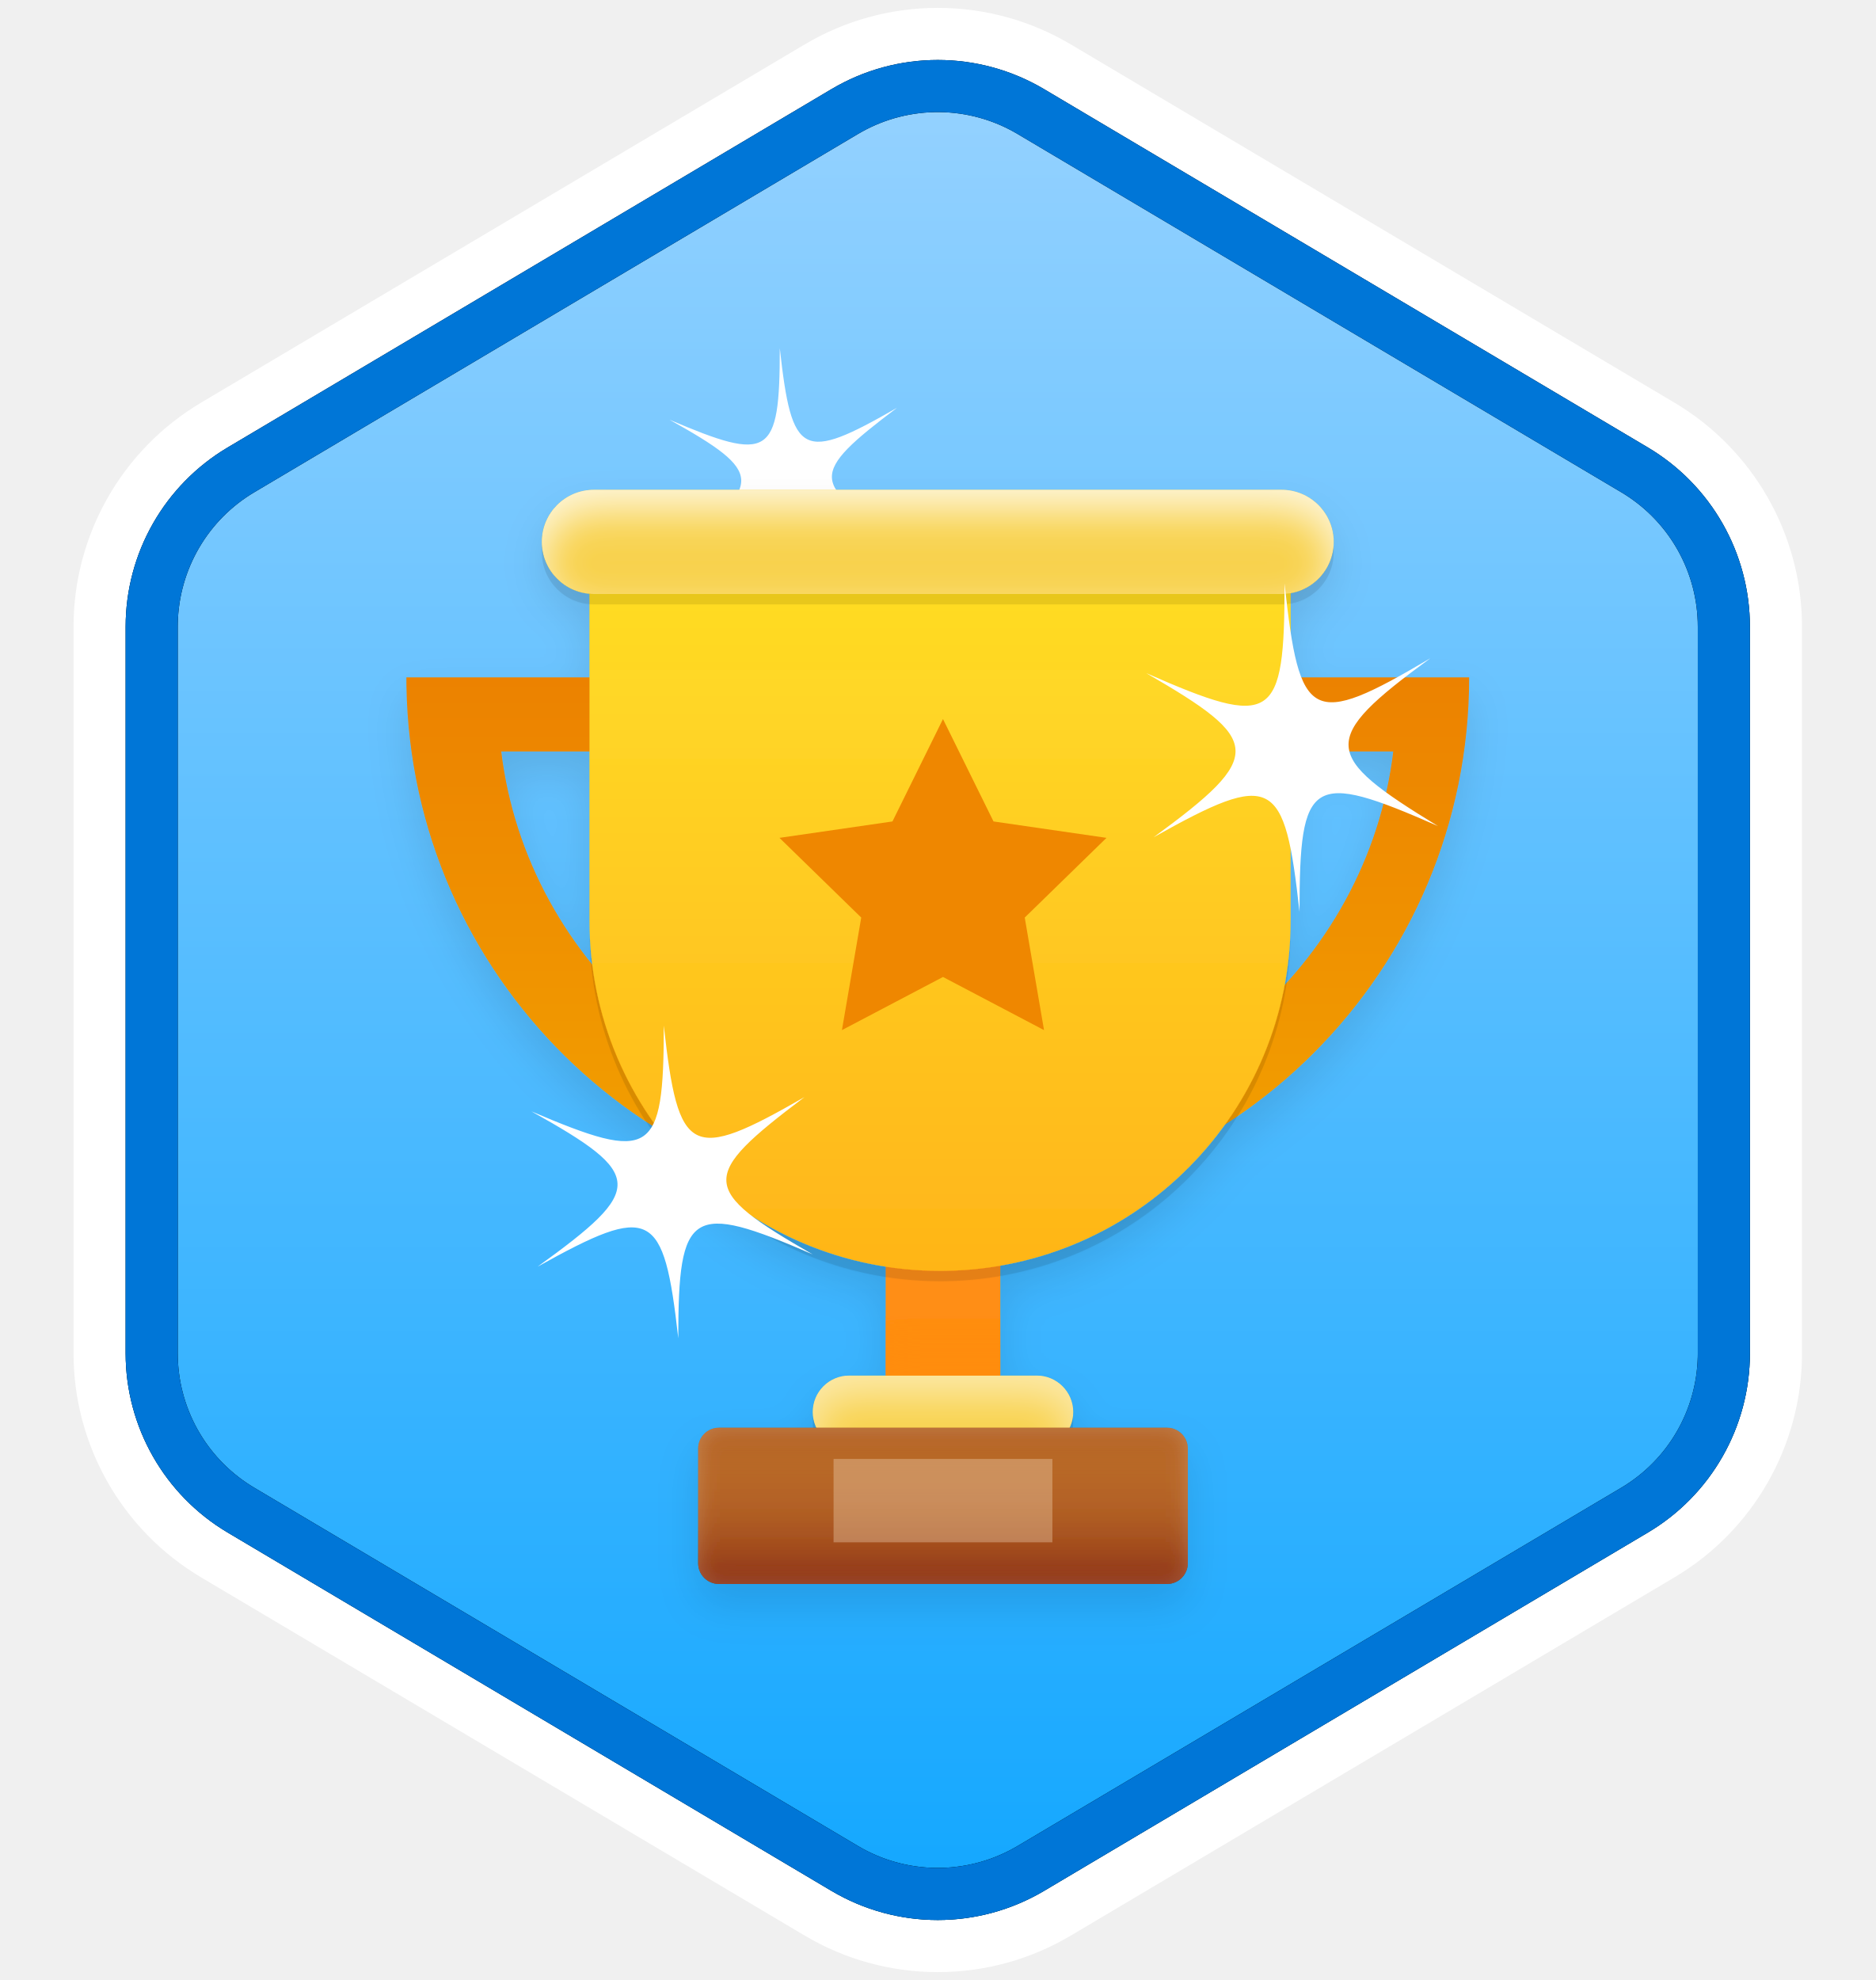
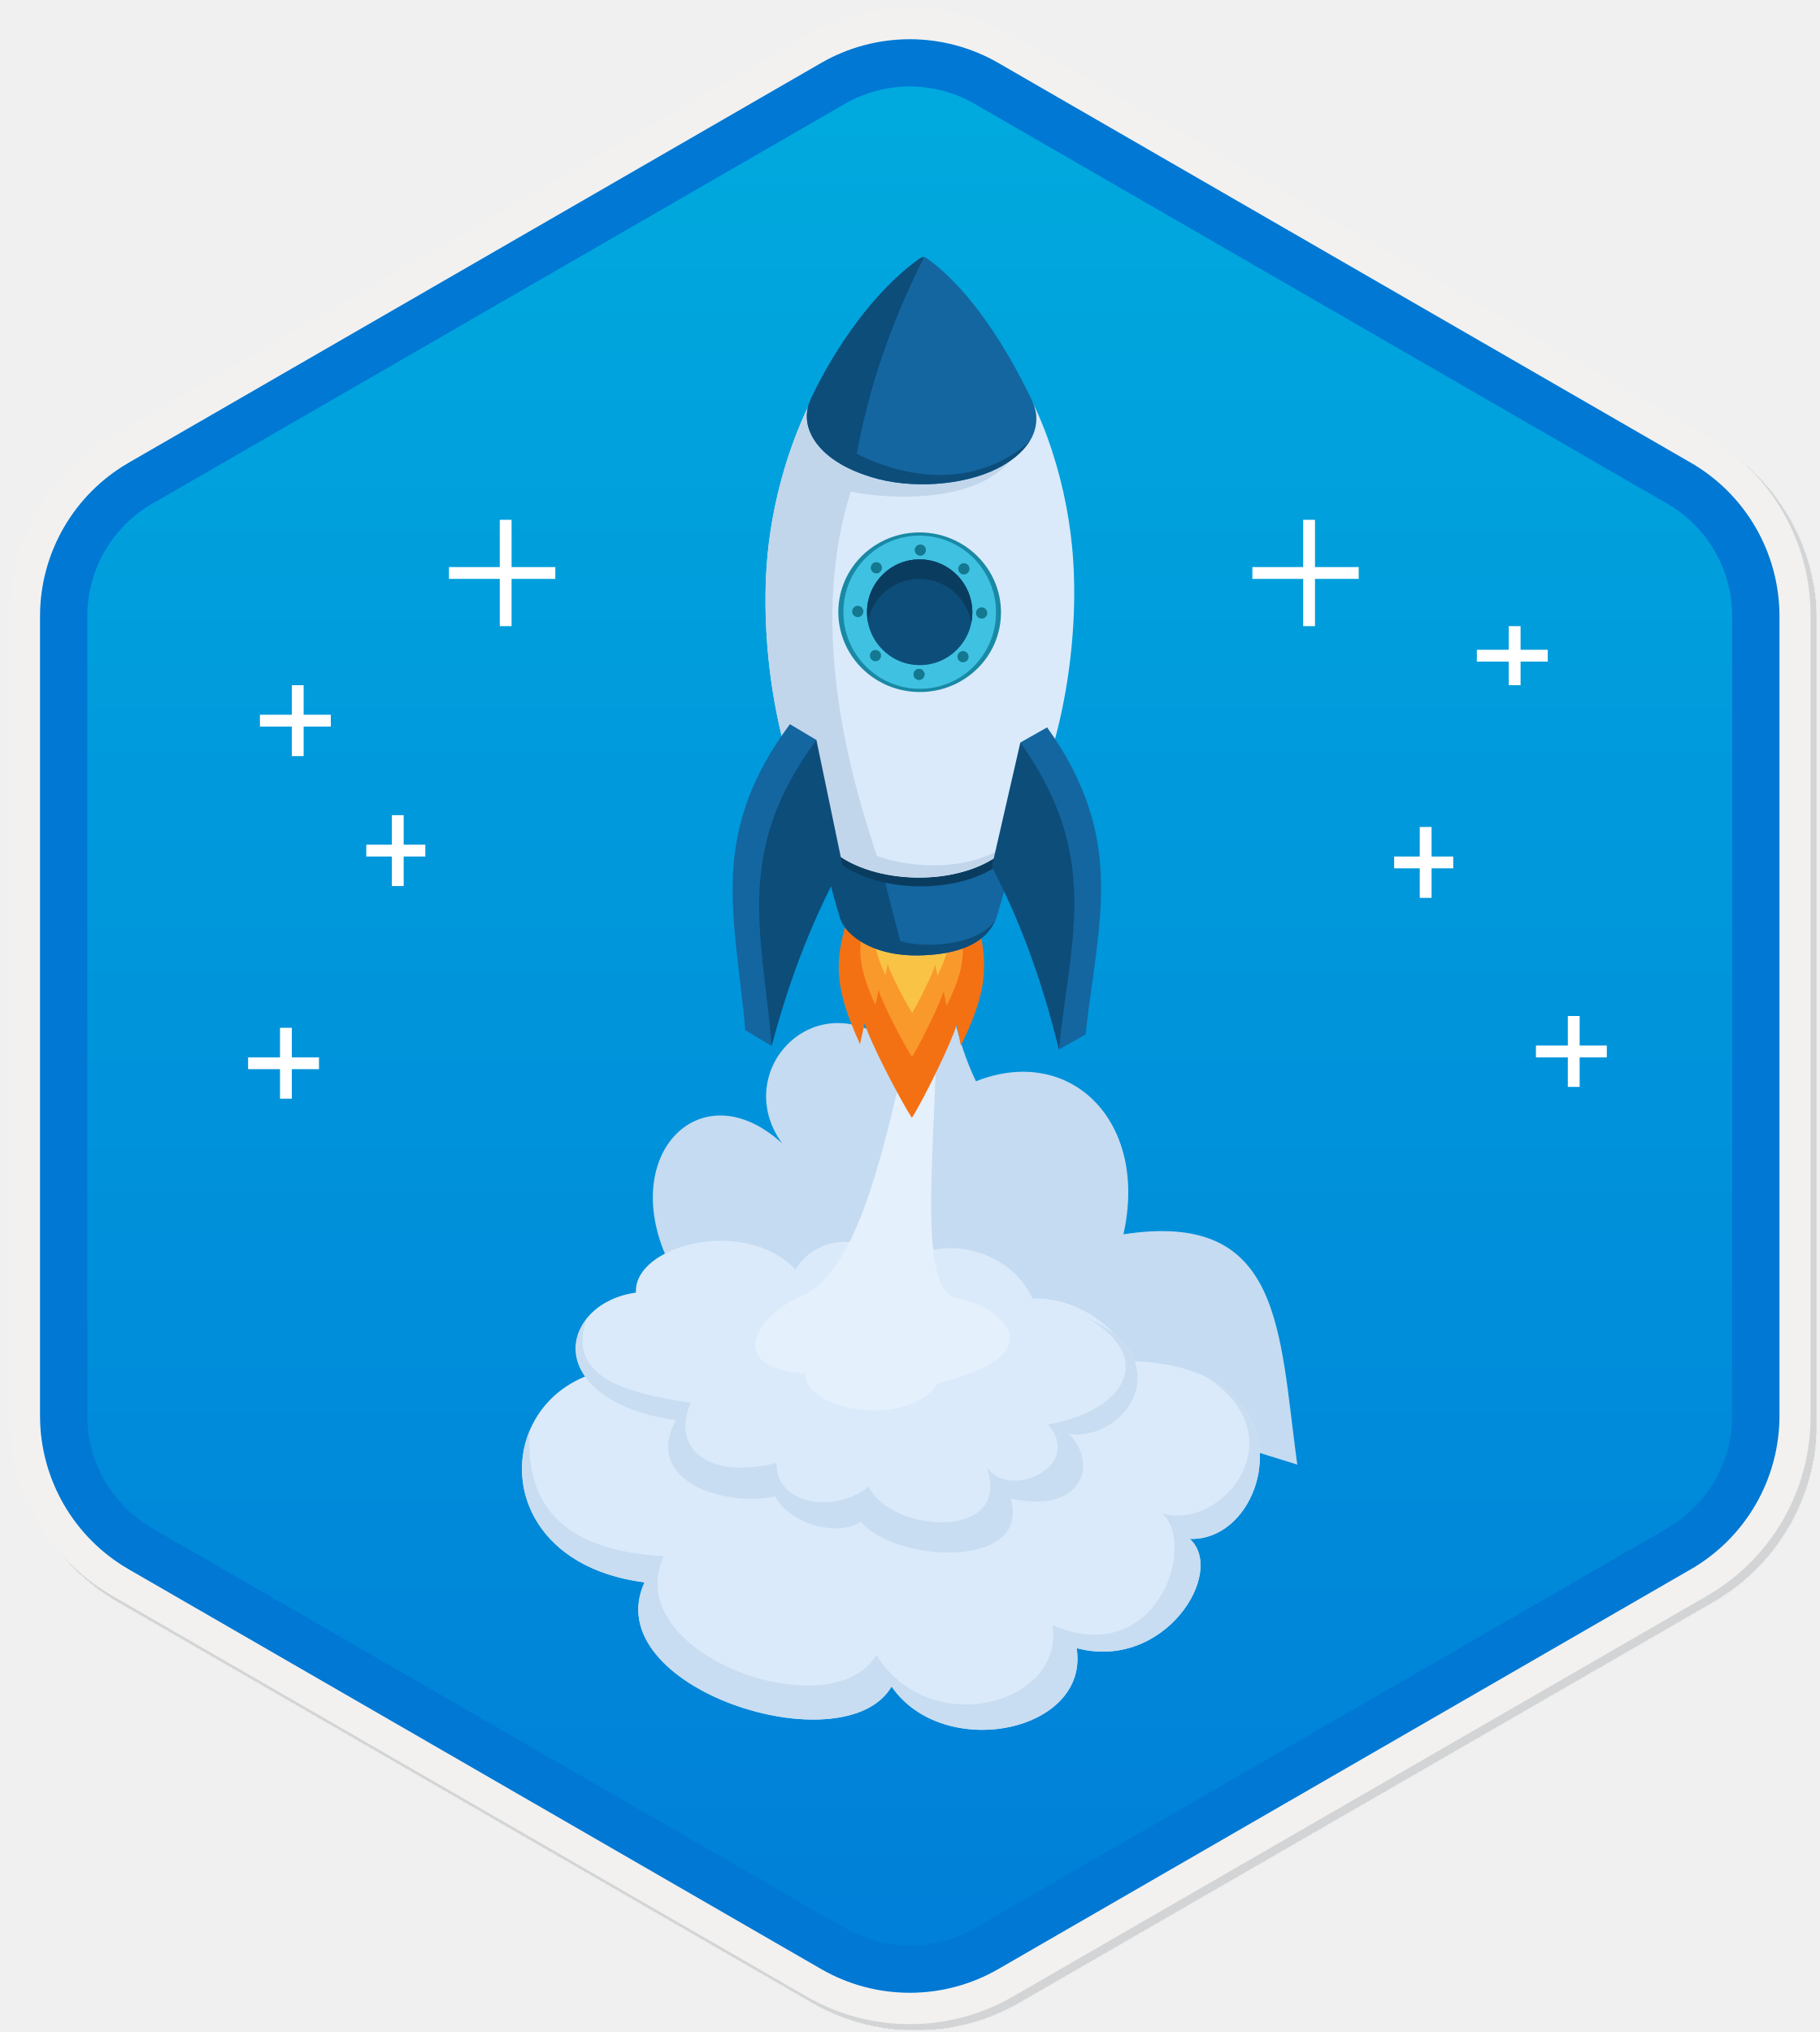
- <svg xmlns="http://www.w3.org/2000/svg" xmlns:xlink="http://www.w3.org/1999/xlink" width="180px" height="190px" viewBox="0 0 180 190" version="1.1">
+ <svg xmlns="http://www.w3.org/2000/svg" width="154" height="172" viewBox="0 0 154 172" fill="none">
+   <g filter="url(#filter0_d)">
+     <path d="M70 6.042C74.332 3.541 79.668 3.541 84 6.042L142.746 39.959C147.078 42.459 149.746 47.081 149.746 52.083V119.917C149.746 124.919 147.078 129.541 142.746 132.042L84 165.959C79.668 168.459 74.332 168.459 70 165.959L11.254 132.042C6.922 129.541 4.254 124.919 4.254 119.917V52.083C4.254 47.081 6.922 42.459 11.254 39.959L70 6.042Z" fill="url(#paint0_linear)" />
+     <path d="M84.875 4.526C80.002 1.712 73.998 1.712 69.125 4.526L10.379 38.443C5.506 41.257 2.504 46.456 2.504 52.083V119.917C2.504 125.544 5.506 130.744 10.379 133.557L69.125 167.474C73.998 170.288 80.002 170.288 84.875 167.474L143.621 133.557C148.494 130.744 151.496 125.544 151.496 119.917V52.083C151.496 46.456 148.494 41.257 143.621 38.443L84.875 4.526Z" stroke="#F2F1F0" stroke-width="3.5" />
+   </g>
+   <path d="M70.5 7.062C74.522 4.74 79.478 4.74 83.5 7.062L142.112 40.902C146.134 43.224 148.612 47.516 148.612 52.16V119.84C148.612 124.484 146.134 128.776 142.112 131.098L83.5 164.938C79.478 167.26 74.522 167.26 70.5 164.938L11.888 131.098C7.866 128.776 5.388 124.484 5.388 119.84V52.16C5.388 47.516 7.866 43.224 11.888 40.902L70.5 7.062Z" stroke="#0078D4" stroke-width="4" />
+   <g clip-path="url(#clip0)">
+     <path fill-rule="evenodd" clip-rule="evenodd" d="M79.606 80.972C80.575 84.869 80.862 87.903 82.606 91.525C90.552 88.373 97.24 94.854 95.088 104.478C108.596 102.4 108.238 112.618 109.8 123.973L56.943 107.524C51.866 98.028 59.209 90.381 66.196 96.779C61.842 90.781 68.809 83.152 75.433 88.295C77.114 86.051 78.359 83.604 79.606 80.972Z" fill="#C5DBF1" />
+     <path fill-rule="evenodd" clip-rule="evenodd" d="M66.48 111.493C61.293 106.562 51.11 111.259 51.653 115.914C41.565 117.638 40.895 132.188 54.553 133.94C50.445 142.853 71.469 149.584 75.463 142.756C79.829 149.124 92.249 146.654 91.127 139.509C98.57 141.477 103.805 133.075 100.704 130.261C107.639 130.514 111.163 115.712 95.88 115.222C93.441 109.962 85.554 107.246 80.585 113.544C77.979 110.077 68.323 107.814 66.48 111.493Z" fill="#DAEAFA" />
+     <path fill-rule="evenodd" clip-rule="evenodd" d="M44.834 121.087C42.759 126.03 45.521 132.782 54.553 133.94C50.445 142.853 71.469 149.584 75.463 142.756C79.829 149.124 92.249 146.654 91.127 139.509C98.57 141.477 103.805 133.075 100.704 130.261C106.451 130.473 109.855 120.348 102.157 116.587C109.801 121.602 103.616 129.483 98.403 128.134C101.299 130.763 97.936 141.322 89.079 137.57C90.129 144.24 78.705 147.387 74.173 140.085C70.442 146.461 52.344 140.058 56.179 131.731C45.651 131.13 44.609 125.468 44.834 121.087Z" fill="#C8DDF1" />
+     <path fill-rule="evenodd" clip-rule="evenodd" d="M67.326 107.465C63.093 102.941 53.616 105.377 53.823 109.413C47.604 110.274 45.413 117.96 57.213 120.217C54.435 125.261 61.057 127.576 65.628 126.672C66.694 128.825 70.736 130.21 72.859 128.8C75.698 132.27 87.323 132.907 85.54 126.841C91.57 128.197 93.02 123.964 90.484 121.377C96.141 122.103 101.24 112.773 87.511 110.223C85.694 105.569 79.178 104.174 75.756 107.423C73.687 104.294 69.145 104.406 67.326 107.465Z" fill="#DAEAFA" />
+     <path fill-rule="evenodd" clip-rule="evenodd" d="M49.631 111.698C47.217 114.632 49.469 119.151 57.212 120.217C54.434 125.262 61.056 127.576 65.627 126.672C66.693 128.825 70.735 130.21 72.858 128.8C75.697 132.27 87.322 132.908 85.54 126.841C91.569 128.197 93.019 123.964 90.483 121.378C95.401 122.009 99.895 115.041 91.967 111.534C97.809 114.81 95.418 119.363 88.707 120.581C91.716 124.047 85.605 126.994 83.533 124.251C85.671 130.389 75.469 129.848 73.527 125.829C70.483 128.274 65.544 127.214 65.734 123.821C59.963 125.296 56.767 122.612 58.466 118.745C52.712 117.878 48.002 116.493 49.631 111.698Z" fill="#C8DDF1" />
+     <path fill-rule="evenodd" clip-rule="evenodd" d="M79.263 78.055C75.797 91.397 73.901 107.167 67.787 109.719C64.386 111.135 60.974 115.72 68.148 116.269C68.135 119.495 76.87 120.921 79.358 117.115C90.069 114.381 84.1 110.399 81.142 109.94C76.839 109.263 79.958 93.452 79.263 78.055Z" fill="#E4F0FB" />
+     <path fill-rule="evenodd" clip-rule="evenodd" d="M77.181 94.621C76.286 93.264 73.564 88.079 73.188 86.603L72.79 88.378C70.159 82.621 70.675 80.531 72.655 75.142L81.963 74.998C83.503 80.659 84.179 82.696 81.324 88.514L80.976 86.726C80.559 88.191 78.231 92.968 77.181 94.621Z" fill="#F47113" />
+     <path fill-rule="evenodd" clip-rule="evenodd" d="M77.189 89.463C76.554 88.508 74.636 84.846 74.371 83.803L74.089 85.058C72.232 80.993 72.595 79.521 73.994 75.713L80.564 75.611C81.649 79.607 82.131 81.043 80.115 85.153L79.869 83.891C79.573 84.921 77.929 88.295 77.189 89.463Z" fill="#F9992C" />
+     <path fill-rule="evenodd" clip-rule="evenodd" d="M77.198 85.733C76.736 85.032 75.33 82.351 75.135 81.593L74.929 82.513C73.569 79.537 73.837 78.461 74.862 75.676L79.672 75.602C80.467 78.527 80.819 79.58 79.344 82.585L79.166 81.661C78.943 82.413 77.741 84.884 77.198 85.733Z" fill="#F9C445" />
+     <path fill-rule="evenodd" clip-rule="evenodd" d="M84.35 77.636C85.047 75.335 85.562 73.264 86.264 70.986L70.667 71.153C70.287 70.701 69.412 71.216 69.278 70.725C69.843 72.995 70.328 75.158 71.027 77.432C71.195 78.244 71.801 79.038 72.854 79.689C74.327 80.603 76.116 80.907 77.756 80.871C80.227 80.82 83.394 80.302 84.35 77.636Z" fill="#1466A0" />
+     <path fill-rule="evenodd" clip-rule="evenodd" d="M74.093 71.117L70.663 71.154C70.282 70.702 69.407 71.217 69.274 70.726C69.839 72.996 70.324 75.159 71.022 77.433C71.191 78.245 71.796 79.039 72.849 79.691C74.274 80.577 76.088 80.909 77.752 80.872C80.147 80.823 83.192 80.335 84.25 77.881C82.689 80.195 77.859 80.245 76.197 79.643C75.426 76.765 74.716 73.926 74.093 71.117Z" fill="#0D4D7A" />
+     <path fill-rule="evenodd" clip-rule="evenodd" d="M83.995 66.609C80.697 64.58 75.243 64.453 71.812 66.333C68.382 68.212 68.273 71.383 71.567 73.417C74.862 75.452 80.32 75.573 83.75 73.693C87.18 71.814 87.289 68.643 83.995 66.609Z" fill="#0A3C5F" />
+     <path fill-rule="evenodd" clip-rule="evenodd" d="M90.743 46.3C90.438 43.142 89.725 39.98 88.656 37.033C88.358 36.215 88.03 35.409 87.666 34.616C81.465 22.132 76.136 19.222 68.536 34.161C68.23 34.764 67.959 35.384 67.695 36.011C66.52 38.805 65.637 42.012 65.169 45.254C64.093 52.683 65.328 62.622 68.654 69.354C69.037 70.148 69.4 70.761 69.818 71.301C70.208 71.798 70.64 72.225 71.36 72.667C74.783 74.75 80.24 74.799 83.632 72.942C84.662 72.375 85.334 71.775 85.901 70.859C86.328 70.172 86.765 69.27 87.065 68.658C90.111 62.404 91.432 53.457 90.743 46.3Z" fill="#DAEAFA" />
+     <path fill-rule="evenodd" clip-rule="evenodd" d="M68.536 34.161C67.459 36.281 66.534 38.983 65.975 41.197C65.51 43.034 65.168 44.916 64.982 46.798C64.268 54.016 65.558 63.078 68.653 69.35C69.036 70.144 69.399 70.757 69.817 71.296C71.721 73.718 75.78 74.428 78.66 74.256C80.475 74.149 82.233 73.708 83.632 72.942C84.654 72.382 85.049 72.102 85.891 70.88C83.181 73.691 77.645 73.692 74.226 72.45C70.607 61.772 69.045 51.059 72.009 41.599C73.093 41.911 82.129 43.287 85.676 38.802L68.783 34.227C68.934 33.895 69.086 33.563 69.253 33.236C70.454 30.876 71.595 28.966 72.696 27.465C71.377 29.074 70.002 31.286 68.536 34.161Z" fill="#C2D6EB" />
+     <path fill-rule="evenodd" clip-rule="evenodd" d="M87.153 33.497C85.214 29.516 82.315 24.807 78.785 22.113C78.717 22.061 78.633 21.998 78.554 21.939C78.492 21.895 78.327 21.763 78.165 21.76C78.009 21.76 77.856 21.888 77.781 21.937C73.973 24.64 70.664 29.507 68.702 33.626C68.577 33.885 68.468 34.151 68.406 34.393C68.026 35.807 68.639 37.129 69.65 38.137C70.625 39.109 71.962 39.781 73.192 40.199C73.362 40.263 73.54 40.32 73.718 40.378C77.056 41.417 81.497 41.122 84.398 39.67C85.463 39.138 86.448 38.404 87.076 37.465C87.385 37.004 87.602 36.486 87.683 35.912C87.736 35.539 87.728 35.15 87.656 34.809C87.556 34.344 87.354 33.906 87.153 33.497Z" fill="#1466A0" />
+     <path fill-rule="evenodd" clip-rule="evenodd" d="M78.218 21.763C78.199 21.762 78.179 21.757 78.16 21.756C78.003 21.756 77.851 21.884 77.776 21.933C73.967 24.636 70.659 29.504 68.696 33.622C68.572 33.882 68.463 34.148 68.4 34.39C68.02 35.804 68.634 37.125 69.645 38.133C69.657 38.149 69.674 38.16 69.687 38.176L69.699 38.188L69.735 38.223L69.741 38.231C69.771 38.258 69.8 38.286 69.83 38.313L69.836 38.321C69.848 38.333 69.866 38.348 69.878 38.359C69.895 38.375 69.907 38.387 69.924 38.402C69.954 38.429 69.988 38.455 70.017 38.482L70.028 38.489C70.075 38.532 70.126 38.568 70.172 38.606L70.177 38.61C70.194 38.621 70.206 38.632 70.223 38.648C70.275 38.689 70.325 38.726 70.377 38.767C70.427 38.804 70.483 38.844 70.534 38.881C70.567 38.907 70.606 38.932 70.639 38.954L70.689 38.986L70.694 38.99C70.799 39.063 70.909 39.13 71.022 39.196L71.028 39.2L71.076 39.227L71.087 39.235C71.12 39.256 71.158 39.277 71.191 39.298L71.202 39.305L71.24 39.33L71.251 39.338C71.289 39.358 71.322 39.38 71.358 39.396L71.364 39.399L71.412 39.422L71.422 39.43L71.46 39.45L71.477 39.461L71.525 39.489L71.541 39.495L71.578 39.515L71.599 39.525L71.647 39.548L71.652 39.552L71.705 39.579L71.715 39.581L71.763 39.605L71.774 39.612L71.816 39.631L71.853 39.647L71.9 39.67L71.931 39.683L71.952 39.693L71.979 39.706L72.011 39.723L72.026 39.729L72.074 39.752L72.089 39.759L72.126 39.775L72.147 39.785L72.174 39.798L72.205 39.81L72.231 39.824L72.252 39.833L72.299 39.852C72.596 39.979 72.895 40.096 73.186 40.191C73.356 40.255 73.534 40.312 73.712 40.37C77.05 41.409 81.49 41.114 84.391 39.662C85.435 39.139 86.515 38.361 87.152 37.33C85.932 38.561 80.744 42.454 72.514 38.421C73.533 32.852 75.355 27.454 78.218 21.763Z" fill="#0D4D7A" />
+     <path fill-rule="evenodd" clip-rule="evenodd" d="M77.911 45.068C81.709 45.114 84.759 48.177 84.722 51.908C84.685 55.639 81.571 58.623 77.772 58.576C73.969 58.531 70.919 55.468 70.956 51.737C70.994 48.006 74.108 45.022 77.911 45.068Z" fill="#1989A5" />
+     <path fill-rule="evenodd" clip-rule="evenodd" d="M77.797 56.295C75.332 56.264 73.361 54.237 73.384 51.771C73.41 49.299 75.423 47.322 77.887 47.353C80.347 47.386 82.323 49.411 82.297 51.883C82.274 54.349 80.257 56.327 77.797 56.295ZM77.907 45.34C74.341 45.296 71.42 48.162 71.383 51.741C71.347 55.32 74.21 58.26 77.78 58.303C81.346 58.347 84.267 55.481 84.303 51.898C84.336 48.324 81.473 45.383 77.907 45.34Z" fill="#3FC1E2" />
+     <path fill-rule="evenodd" clip-rule="evenodd" d="M77.797 56.295C80.247 56.325 82.272 54.34 82.296 51.878C82.319 49.412 80.336 47.378 77.886 47.349C75.432 47.32 73.411 49.304 73.383 51.767C73.36 54.233 75.342 56.267 77.797 56.295Z" fill="#0D4D7A" />
+     <path fill-rule="evenodd" clip-rule="evenodd" d="M77.887 47.353C80.347 47.386 82.323 49.411 82.297 51.883C82.295 52.164 82.263 52.438 82.212 52.706C81.848 50.622 80.048 49.025 77.869 49C75.69 48.974 73.856 50.523 73.452 52.599C73.403 52.329 73.379 52.058 73.38 51.777C73.41 49.299 75.427 47.321 77.887 47.353Z" fill="#0A3C5F" />
+     <path fill-rule="evenodd" clip-rule="evenodd" d="M77.891 47.038C78.152 47.04 78.363 46.833 78.369 46.57C78.373 46.302 78.162 46.09 77.901 46.089C77.641 46.087 77.424 46.295 77.424 46.557C77.418 46.82 77.629 47.032 77.891 47.038Z" fill="#147890" />
+     <path fill-rule="evenodd" clip-rule="evenodd" d="M77.783 57.56C78.043 57.561 78.259 57.353 78.26 57.091C78.261 56.829 78.054 56.612 77.793 56.61C77.531 56.604 77.316 56.817 77.315 57.079C77.314 57.341 77.522 57.558 77.783 57.56Z" fill="#147890" />
+     <path fill-rule="evenodd" clip-rule="evenodd" d="M83.559 51.895C83.558 52.157 83.343 52.369 83.081 52.363C82.82 52.362 82.608 52.145 82.609 51.883C82.61 51.621 82.83 51.407 83.091 51.409C83.352 51.415 83.56 51.633 83.559 51.895Z" fill="#147890" />
+     <path fill-rule="evenodd" clip-rule="evenodd" d="M73.075 51.766C73.074 52.028 72.854 52.241 72.597 52.234C72.336 52.233 72.124 52.016 72.125 51.754C72.126 51.492 72.341 51.279 72.606 51.28C72.868 51.286 73.076 51.504 73.075 51.766Z" fill="#147890" />
+     <path fill-rule="evenodd" clip-rule="evenodd" d="M81.921 47.816C82.104 48.006 82.102 48.306 81.913 48.489C81.73 48.671 81.426 48.669 81.244 48.48C81.062 48.295 81.064 47.994 81.251 47.807C81.441 47.628 81.74 47.631 81.921 47.816Z" fill="#147890" />
+     <path fill-rule="evenodd" clip-rule="evenodd" d="M74.439 55.164C74.622 55.354 74.619 55.65 74.431 55.837C74.243 56.02 73.94 56.018 73.762 55.828C73.579 55.638 73.582 55.342 73.77 55.155C73.953 54.973 74.252 54.976 74.439 55.164Z" fill="#147890" />
+     <path fill-rule="evenodd" clip-rule="evenodd" d="M81.838 55.928C81.655 56.11 81.351 56.108 81.169 55.918C80.986 55.729 80.989 55.433 81.177 55.245C81.365 55.062 81.668 55.064 81.847 55.255C82.03 55.449 82.027 55.745 81.838 55.928Z" fill="#147890" />
+     <path fill-rule="evenodd" clip-rule="evenodd" d="M74.506 48.399C74.318 48.582 74.014 48.58 73.837 48.389C73.655 48.204 73.657 47.904 73.844 47.716C74.028 47.534 74.333 47.541 74.514 47.726C74.692 47.916 74.69 48.217 74.506 48.399Z" fill="#147890" />
+     <path fill-rule="evenodd" clip-rule="evenodd" d="M86.046 69.875L86.174 69.629L86.032 69.897L86.046 69.875Z" fill="#828388" />
+     <path fill-rule="evenodd" clip-rule="evenodd" d="M88.626 61.569L86.361 62.852C90.012 73.414 89.552 79.578 89.625 88.842L91.893 87.553L91.888 87.554C92.338 83.178 93.342 78.498 93.175 74.167C93.1 72.236 92.802 70.352 92.177 68.424C91.379 65.947 90.182 63.755 88.626 61.569Z" fill="#1466A0" />
+     <path fill-rule="evenodd" clip-rule="evenodd" d="M86.361 62.852L83.95 73.365C86.148 77.567 88.099 82.578 89.625 88.842C90.587 79.457 93.226 72.495 86.361 62.852Z" fill="#0D4D7A" />
+     <path fill-rule="evenodd" clip-rule="evenodd" d="M66.86 61.3L69.101 62.636C65.24 73.106 65.576 79.276 65.314 88.54L63.071 87.195L63.075 87.195C62.717 82.81 61.803 78.105 62.054 73.776C62.168 71.848 62.502 69.972 63.168 68.058C64.025 65.614 65.262 63.446 66.86 61.3Z" fill="#1466A0" />
+     <path fill-rule="evenodd" clip-rule="evenodd" d="M69.101 62.636L71.3 73.208C69.016 77.352 66.964 82.317 65.314 88.54C64.542 79.135 62.048 72.106 69.101 62.636Z" fill="#0D4D7A" />
+   </g>
+   <path d="M33.667 69V75M36 72H31" stroke="white" />
+   <path d="M25.2 58V64M28 61H22" stroke="white" />
+   <path d="M128.2 53V58M131 55.5H125" stroke="white" />
+   <path d="M133.2 86V92M136 89H130" stroke="white" />
+   <path d="M120.667 70V76M123 73H118" stroke="white" />
+   <path d="M24.2 87V93M27 90H21" stroke="white" />
+   <path d="M42.8 44V53M47 48.5H38" stroke="white" />
+   <path d="M110.8 44V53M115 48.5H106" stroke="white" />
  <defs>
-     <path d="M100.206,6.556 L158.148,40.938 C164.22,44.541 167.942,51.078 167.942,58.138 L167.942,127.862 C167.942,134.922 164.22,141.459 158.148,145.062 L100.206,179.444 C93.914,183.177 86.086,183.177 79.794,179.444 L21.852,145.062 C15.78,141.459 12.058,134.922 12.058,127.862 L12.058,58.138 C12.058,51.078 15.78,44.541 21.852,40.938 L79.794,6.556 C86.086,2.823 93.914,2.823 100.206,6.556 Z" id="path-1" />
-     <linearGradient x1="50%" y1="0%" x2="50%" y2="100%" id="linearGradient-3">
-       <stop stop-color="#99D3FF" offset="0%" />
-       <stop stop-color="#0FA6FF" offset="100%" />
+     <filter id="filter0_d" x="0.754" y="0.666" width="152.992" height="171.168" filterUnits="userSpaceOnUse" color-interpolation-filters="sRGB">
+       <feFlood flood-opacity="0" result="BackgroundImageFix" />
+       <feColorMatrix in="SourceAlpha" type="matrix" values="0 0 0 0 0 0 0 0 0 0 0 0 0 0 0 0 0 0 127 0" />
+       <feOffset dx="0.5" dy="0.5" />
+       <feColorMatrix type="matrix" values="0 0 0 0 0.824 0 0 0 0 0.831 0 0 0 0 0.835 0 0 0 1 0" />
+       <feBlend mode="normal" in2="BackgroundImageFix" result="effect1_dropShadow" />
+       <feBlend mode="normal" in="SourceGraphic" in2="effect1_dropShadow" result="shape" />
+     </filter>
+     <linearGradient id="paint0_linear" x1="77" y1="2.003" x2="77" y2="170.003" gradientUnits="userSpaceOnUse">
+       <stop stop-color="#00ABDE" />
+       <stop offset="1" stop-color="#007ED8" />
    </linearGradient>
-     <path d="M88.206,3.056 L146.148,37.438 C152.22,41.041 155.942,47.578 155.942,54.638 L155.942,124.362 C155.942,131.422 152.22,137.959 146.148,141.562 L88.206,175.944 C81.914,179.677 74.086,179.677 67.794,175.944 L9.852,141.562 C3.78,137.959 0.058,131.422 0.058,124.362 L0.058,54.638 C0.058,47.578 3.78,41.041 9.852,37.438 L67.794,3.056 C74.086,-0.677 81.914,-0.677 88.206,3.056 Z M85.655,7.356 C81.043,4.62 75.331,4.557 70.669,7.17 L70.345,7.356 L12.403,41.738 C7.951,44.38 5.183,49.126 5.062,54.286 L5.058,54.638 L5.058,124.362 C5.058,129.539 7.727,134.341 12.102,137.078 L12.403,137.262 L70.345,171.644 C74.957,174.38 80.669,174.443 85.331,171.83 L85.655,171.644 L143.597,137.262 C148.049,134.62 150.817,129.874 150.938,124.714 L150.942,124.362 L150.942,54.638 C150.942,49.461 148.273,44.659 143.898,41.922 L143.597,41.738 L85.655,7.356 Z" id="path-4" />
-     <filter x="-11.7%" y="-11.4%" width="123.3%" height="122.9%" filterUnits="objectBoundingBox" id="filter-6">
-       <feOffset dx="0" dy="2" in="SourceAlpha" result="shadowOffsetOuter1" />
-       <feGaussianBlur stdDeviation="2" in="shadowOffsetOuter1" result="shadowBlurOuter1" />
-       <feColorMatrix values="0 0 0 0 0   0 0 0 0 0   0 0 0 0 0  0 0 0 0.1 0" type="matrix" in="shadowBlurOuter1" result="shadowMatrixOuter1" />
-       <feMerge>
-         <feMergeNode in="shadowMatrixOuter1" />
-         <feMergeNode in="SourceGraphic" />
-       </feMerge>
-     </filter>
-     <linearGradient x1="50%" y1="0%" x2="50%" y2="88.35%" id="linearGradient-7">
-       <stop stop-color="#EC8200" offset="0%" />
-       <stop stop-color="#F29E00" offset="100%" />
-     </linearGradient>
-     <rect id="path-8" x="0" y="0" width="11" height="25" />
-     <filter x="-44.9%" y="-116.6%" width="189.8%" height="333.1%" filterUnits="objectBoundingBox" id="filter-10">
-       <feGaussianBlur stdDeviation="4" in="SourceGraphic" />
-     </filter>
-     <filter x="-3.7%" y="-3.4%" width="107.4%" height="106.8%" filterUnits="objectBoundingBox" id="filter-11">
-       <feOffset dx="0" dy="1" in="SourceAlpha" result="shadowOffsetOuter1" />
-       <feColorMatrix values="0 0 0 0 0   0 0 0 0 0   0 0 0 0 0  0 0 0 0.1 0" type="matrix" in="shadowOffsetOuter1" result="shadowMatrixOuter1" />
-       <feMerge>
-         <feMergeNode in="shadowMatrixOuter1" />
-         <feMergeNode in="SourceGraphic" />
-       </feMerge>
-     </filter>
-     <linearGradient x1="50%" y1="2.046%" x2="50%" y2="100%" id="linearGradient-12">
-       <stop stop-color="#FFE02A" offset="0%" />
-       <stop stop-color="#FFB518" offset="100%" />
-     </linearGradient>
-     <path d="M67.865,1.182 L67.865,39.308 C67.865,57.702 53.105,72.649 34.776,72.946 L34.219,72.95 C15.637,72.95 0.573,57.89 0.573,39.308 L0.573,1.182 L0.577,0.658 L67.861,0.658 C67.863,0.832 67.865,1.007 67.865,1.182 Z" id="path-13" />
-     <filter x="-28.6%" y="-116.2%" width="157.1%" height="332.5%" filterUnits="objectBoundingBox" id="filter-15">
-       <feGaussianBlur stdDeviation="8" in="SourceGraphic" />
-     </filter>
-     <path d="M13.871,5 C13.871,2.239 16.104,0 18.872,0 L84.87,0 C87.632,0 89.871,2.244 89.871,5 L89.871,5 C89.871,7.761 87.638,10 84.87,10 L18.872,10 C16.11,10 13.871,7.756 13.871,5 L13.871,5 Z" id="path-16" />
-     <filter x="-0.7%" y="-5.0%" width="101.3%" height="120.0%" filterUnits="objectBoundingBox" id="filter-17">
-       <feOffset dx="0" dy="1" in="SourceAlpha" result="shadowOffsetOuter1" />
-       <feColorMatrix values="0 0 0 0 0   0 0 0 0 0   0 0 0 0 0  0 0 0 0.09 0" type="matrix" in="shadowOffsetOuter1" />
-     </filter>
-     <filter x="-3.9%" y="-30.0%" width="107.9%" height="170.0%" filterUnits="objectBoundingBox" id="filter-18">
-       <feGaussianBlur stdDeviation="2" in="SourceAlpha" result="shadowBlurInner1" />
-       <feOffset dx="0" dy="2" in="shadowBlurInner1" result="shadowOffsetInner1" />
-       <feComposite in="shadowOffsetInner1" in2="SourceAlpha" operator="arithmetic" k2="-1" k3="1" result="shadowInnerInner1" />
-       <feColorMatrix values="0 0 0 0 1   0 0 0 0 1   0 0 0 0 1  0 0 0 0.792 0" type="matrix" in="shadowInnerInner1" />
-     </filter>
-     <path d="M39.871,88.5 C39.871,86.567 41.435,85 43.373,85 L61.369,85 C63.303,85 64.871,86.571 64.871,88.5 L64.871,88.5 C64.871,90.433 63.307,92 61.369,92 L43.373,92 C41.439,92 39.871,90.429 39.871,88.5 L39.871,88.5 Z" id="path-19" />
-     <filter x="-2.0%" y="-7.1%" width="104.0%" height="128.6%" filterUnits="objectBoundingBox" id="filter-20">
-       <feOffset dx="0" dy="1" in="SourceAlpha" result="shadowOffsetOuter1" />
-       <feColorMatrix values="0 0 0 0 0   0 0 0 0 0   0 0 0 0 0  0 0 0 0.09 0" type="matrix" in="shadowOffsetOuter1" />
-     </filter>
-     <filter x="-12.0%" y="-42.9%" width="124.0%" height="200.0%" filterUnits="objectBoundingBox" id="filter-21">
-       <feGaussianBlur stdDeviation="2" in="SourceAlpha" result="shadowBlurInner1" />
-       <feOffset dx="0" dy="2" in="shadowBlurInner1" result="shadowOffsetInner1" />
-       <feComposite in="shadowOffsetInner1" in2="SourceAlpha" operator="arithmetic" k2="-1" k3="1" result="shadowInnerInner1" />
-       <feColorMatrix values="0 0 0 0 1   0 0 0 0 1   0 0 0 0 1  0 0 0 0.521 0" type="matrix" in="shadowInnerInner1" />
-     </filter>
-     <linearGradient x1="50%" y1="0%" x2="50%" y2="100%" id="linearGradient-22">
-       <stop stop-color="#FFFFFF" stop-opacity="0.028" offset="0%" />
-       <stop stop-color="#000000" stop-opacity="0.5" offset="100%" />
-     </linearGradient>
-     <rect id="path-23" x="28.871" y="90" width="47" height="15" rx="2" />
-     <filter x="-2.1%" y="-6.7%" width="104.3%" height="113.3%" filterUnits="objectBoundingBox" id="filter-24">
-       <feGaussianBlur stdDeviation="1" in="SourceAlpha" result="shadowBlurInner1" />
-       <feOffset dx="0" dy="0" in="shadowBlurInner1" result="shadowOffsetInner1" />
-       <feComposite in="shadowOffsetInner1" in2="SourceAlpha" operator="arithmetic" k2="-1" k3="1" result="shadowInnerInner1" />
-       <feColorMatrix values="0 0 0 0 1   0 0 0 0 1   0 0 0 0 1  0 0 0 0.197 0" type="matrix" in="shadowInnerInner1" />
-     </filter>
+     <clipPath id="clip0">
+       <rect width="65.17" height="123.211" fill="white" transform="translate(24.5385 33.1945) rotate(-12.0464)" />
+     </clipPath>
  </defs>
-   <g id="Badges" stroke="none" stroke-width="1" fill="none" fill-rule="evenodd">
-     <g id="Generic-Trophy-and-Badge" transform="translate(-120, -35)">
-       <g id="Generic-Trophy-and-Badge/generic-trophy" transform="translate(158, 68)">
-         <g id="Trophy-Plates/Hex" transform="translate(2, 12)">
-           <g id="BG" transform="translate(-40, -43)">
-             <mask id="mask-2" fill="white">
-               <use xlink:href="#path-1" />
-             </mask>
-             <path stroke="#FFFFFF" stroke-width="5" d="M101.482,4.406 C97.943,2.306 93.971,1.256 90,1.256 C86.029,1.256 82.057,2.306 78.518,4.406 L20.576,38.788 C13.745,42.842 9.558,50.196 9.558,58.138 L9.558,127.862 C9.558,135.804 13.745,143.158 20.576,147.212 L78.518,181.594 C82.057,183.694 86.029,184.744 90,184.744 C93.971,184.744 97.943,183.694 101.482,181.594 L159.424,147.212 C166.255,143.158 170.442,135.804 170.442,127.862 L170.442,58.138 C170.442,50.196 166.255,42.842 159.424,38.788 L101.482,4.406 Z" />
-             <g id="Colors/Microsoft-365/BG-Gradient-1" mask="url(#mask-2)" fill="url(#linearGradient-3)">
-               <g transform="translate(0, 0.5)" id="Rectangle">
-                 <rect x="0" y="0" width="180" height="185" />
-               </g>
-             </g>
-           </g>
-           <g id="Border" transform="translate(-28, -39.5)">
-             <mask id="mask-5" fill="white">
-               <use xlink:href="#path-4" />
-             </mask>
-             <use fill="#000000" fill-rule="nonzero" xlink:href="#path-4" />
-             <g id="Colors/Microsoft-365/Border" mask="url(#mask-5)" fill="#0076D7">
-               <g transform="translate(-12, -3)" id="Microsoft-365/Border">
-                 <rect x="0" y="0" width="180" height="185" />
-               </g>
-             </g>
-           </g>
-         </g>
-         <path d="M37.996,25.412 C36.837,15.117 35.845,14.628 26.746,19.692 C35.348,13.483 35.348,12.339 26.25,7.274 C35.846,11.359 36.839,10.868 36.839,0.412 C37.997,10.87 38.989,11.359 48.088,6.131 C39.651,12.504 39.651,13.484 48.75,18.713 C38.989,14.464 37.997,15.119 37.997,25.411 L37.996,25.412 Z" id="Spark" fill="#FFFFFF" />
-         <path d="M67.996,65.412 C66.837,55.117 65.845,54.628 56.746,59.692 C65.348,53.483 65.348,52.339 56.25,47.274 C65.846,51.359 66.839,50.868 66.839,40.412 C67.997,50.87 68.989,51.359 78.088,46.131 C69.651,52.504 69.651,53.484 78.75,58.713 C68.989,54.464 67.997,55.119 67.997,65.411 L67.996,65.412 Z" id="Spark" fill="#FFFFFF" />
-         <g id="Group" transform="translate(0.129032, 14)">
-           <g id="Trophy" filter="url(#filter-6)">
-             <path d="M102.871,18 C102.871,46.167 80.037,69 51.871,69 C23.986,69 1.328,46.621 0.878,18.843 L0.871,18 L102.871,18 Z M95.585,25.108 L9.978,25.108 C12.456,45.616 30.675,61.538 52.782,61.538 C74.889,61.538 93.107,45.616 95.585,25.108 L95.585,25.108 Z" id="Combined-Shape" fill="url(#linearGradient-7)" />
-             <g id="Rectangle-46" transform="translate(46.87097, 70)">
-               <mask id="mask-9" fill="white">
-                 <use xlink:href="#path-8" />
-               </mask>
-               <use id="Mask" fill="#FF8E16" xlink:href="#path-8" />
-               <rect fill="#F07D42" style="mix-blend-mode: overlay;" filter="url(#filter-10)" mask="url(#mask-9)" x="-6.286" y="10.294" width="26.714" height="10.294" />
-             </g>
-             <g id="Rectangle-44" filter="url(#filter-11)" transform="translate(17.87097, 2)">
-               <mask id="mask-14" fill="white">
-                 <use xlink:href="#path-13" />
-               </mask>
-               <use id="Mask" fill="url(#linearGradient-12)" xlink:href="#path-13" />
-               <rect fill="#D2691B" style="mix-blend-mode: overlay;" opacity="0.3" filter="url(#filter-15)" mask="url(#mask-14)" x="-6.112" y="-7.374" width="84.045" height="20.646" />
-             </g>
-             <g id="Rectangle-43">
-               <use fill="black" fill-opacity="1" filter="url(#filter-17)" xlink:href="#path-16" />
-               <use fill="#F8D24E" fill-rule="evenodd" xlink:href="#path-16" />
-               <use fill="black" fill-opacity="1" filter="url(#filter-18)" xlink:href="#path-16" />
-             </g>
-             <g id="Rectangle-43">
-               <use fill="black" fill-opacity="1" filter="url(#filter-20)" xlink:href="#path-19" />
-               <use fill="#F8D24E" fill-rule="evenodd" xlink:href="#path-19" />
-               <use fill="black" fill-opacity="1" filter="url(#filter-21)" xlink:href="#path-19" />
-             </g>
-             <g id="Rectangle-41">
-               <use fill="#B26025" fill-rule="evenodd" xlink:href="#path-23" />
-               <use fill="url(#linearGradient-22)" fill-rule="evenodd" style="mix-blend-mode: overlay;" xlink:href="#path-23" />
-               <use fill="black" fill-opacity="1" filter="url(#filter-24)" xlink:href="#path-23" />
-             </g>
-             <rect id="Rectangle-45" fill="#FFF3D8" opacity="0.3" x="41.871" y="93" width="21" height="8" />
-           </g>
-           <polygon id="Star" fill="#EF8700" points="52.371 46.75 42.673 51.849 44.525 41.049 36.679 33.401 47.522 31.826 52.371 22 57.22 31.826 68.063 33.401 60.217 41.049 62.069 51.849" />
-           <path d="M26.966,81.412 C25.575,69.058 24.386,68.471 13.466,74.549 C23.789,67.098 23.789,65.725 12.871,59.647 C24.386,64.549 25.577,63.96 25.577,51.412 C26.968,63.961 28.158,64.549 39.077,58.275 C28.953,65.922 28.953,67.099 39.871,73.373 C28.157,68.275 26.967,69.06 26.967,81.411 L26.966,81.412 Z" id="Spark" fill="#FFFFFF" />
-         </g>
-         <path d="M86.719,54.5 C85.284,41.615 84.205,40.898 72.719,47.341 C83.49,39.467 83.129,38.033 72,31.59 C84.206,36.96 85.281,36.243 85.281,23 C86.716,36.243 87.795,36.96 99.281,30.159 C88.51,38.033 88.871,39.467 100,46.268 C87.794,40.898 86.719,41.616 86.719,54.5 Z" id="Spark" fill="#FFFFFF" />
-       </g>
-     </g>
-   </g>
</svg>
